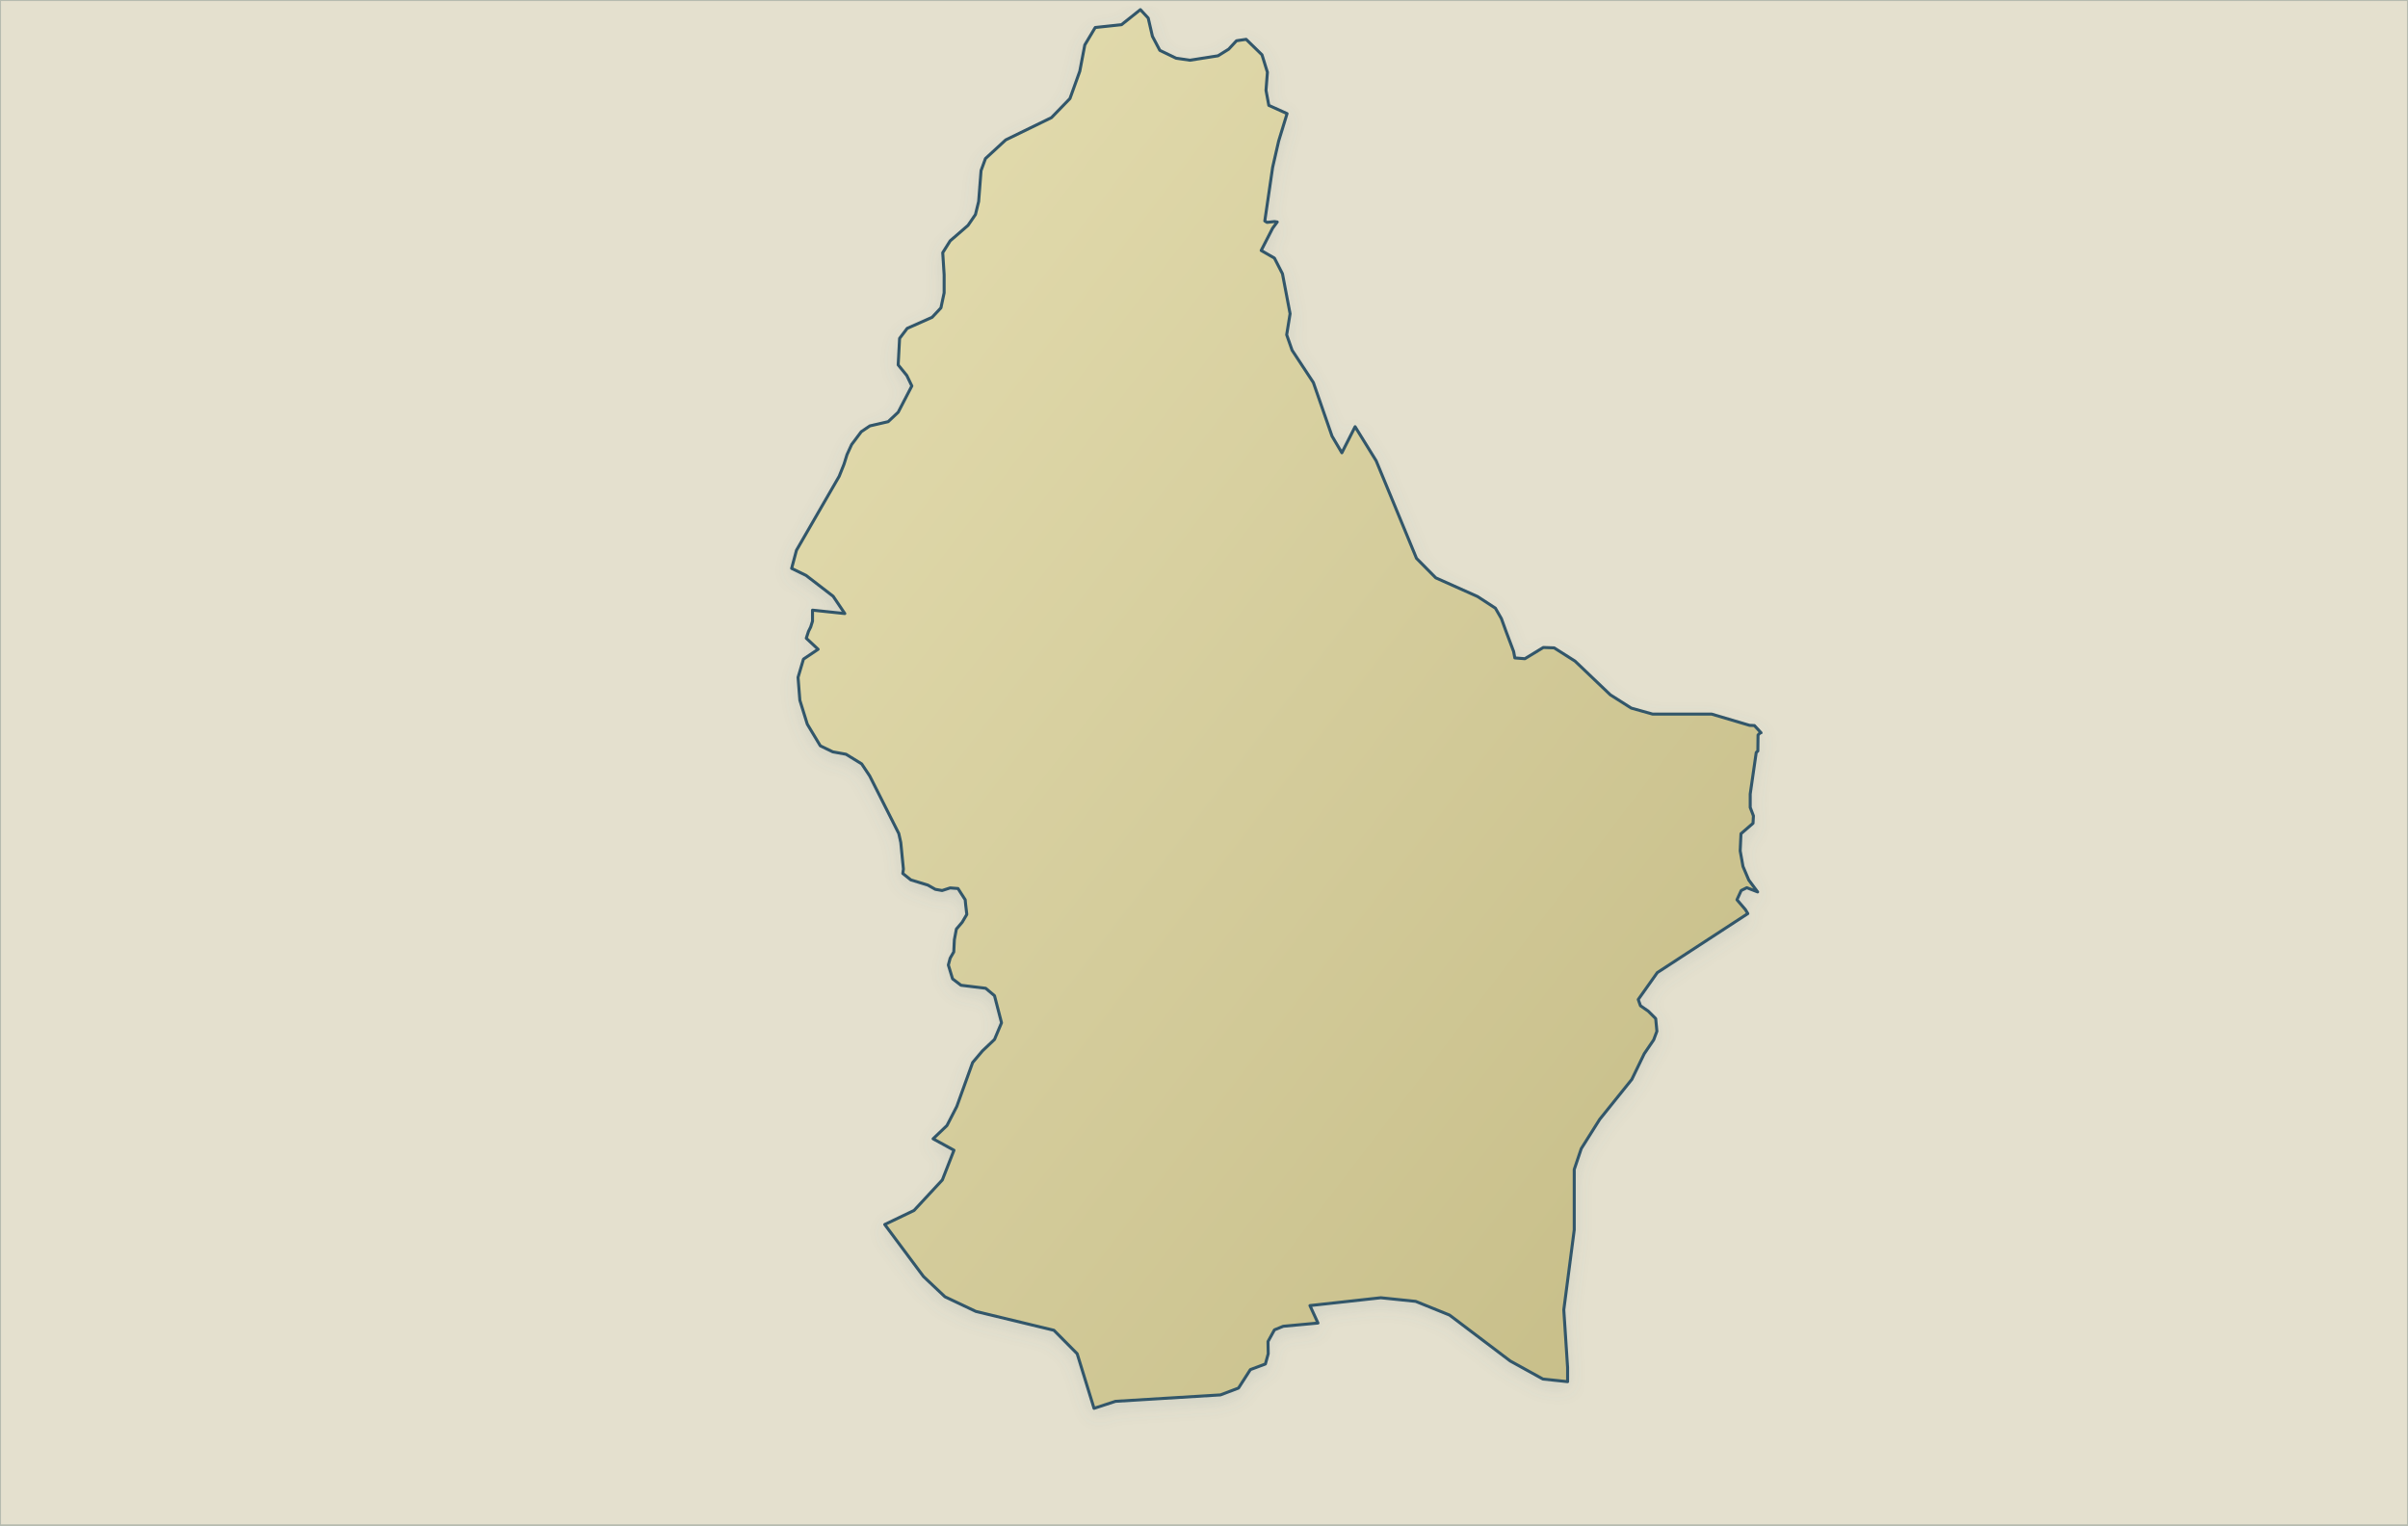
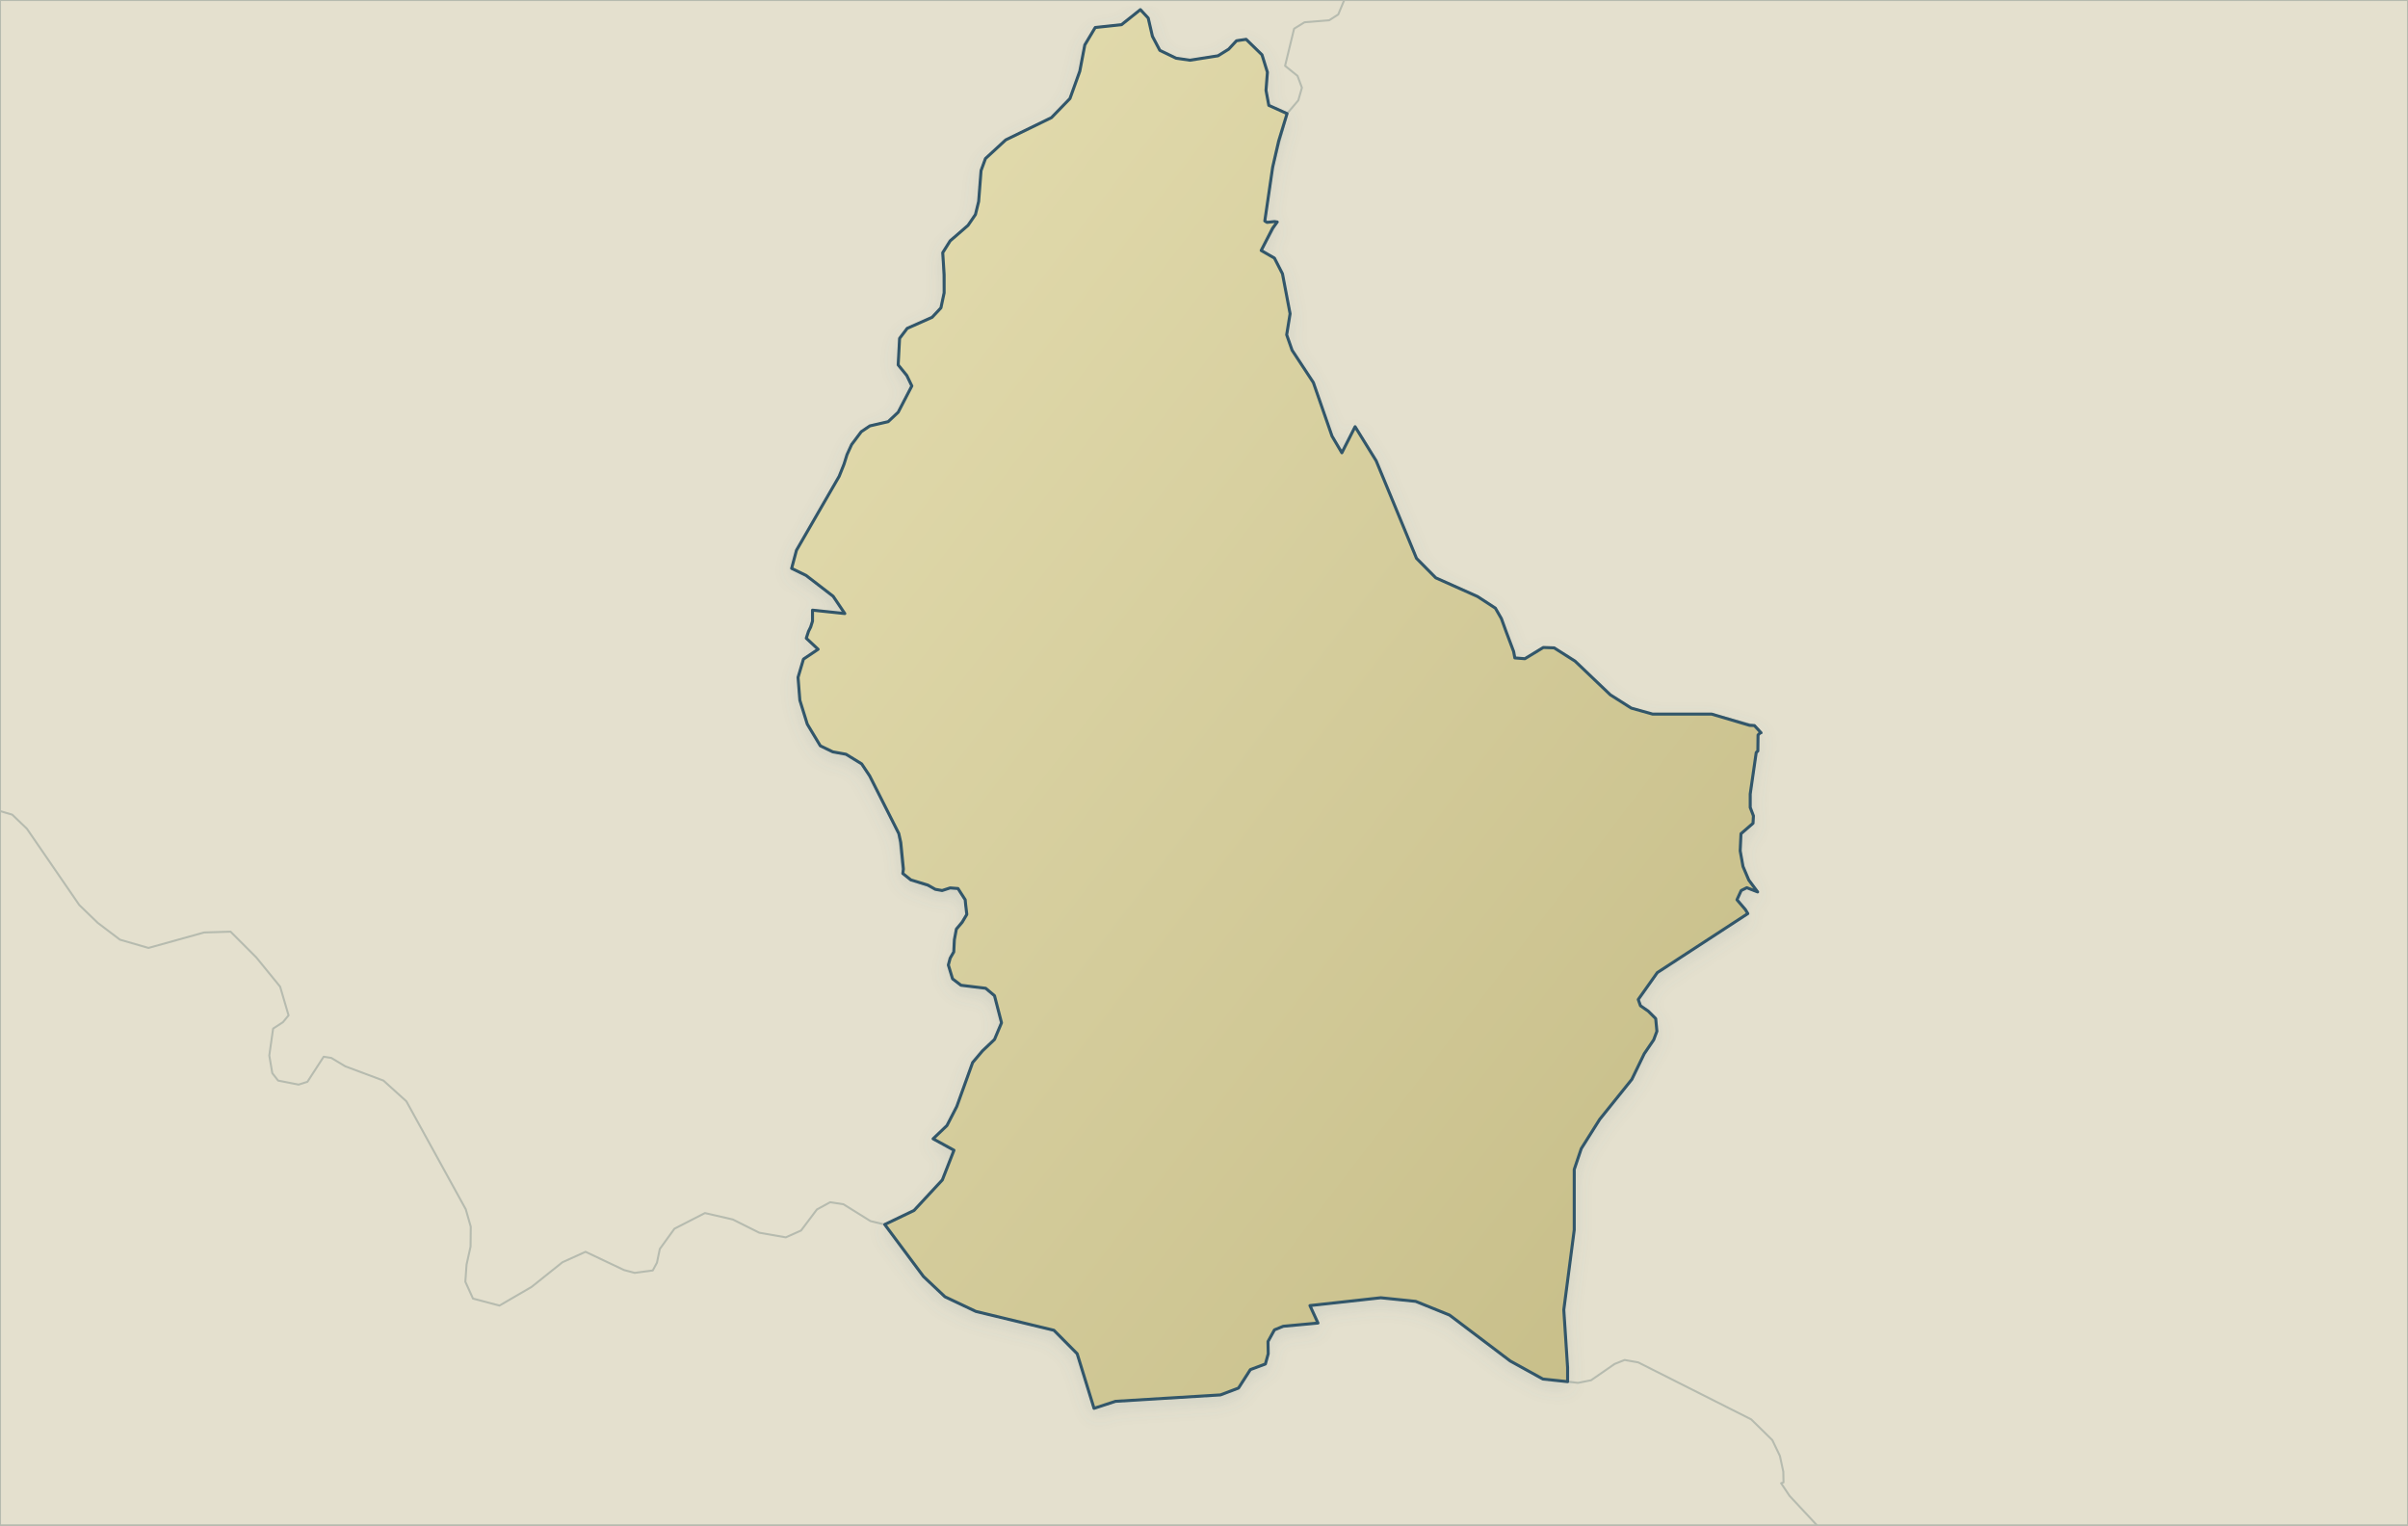
<svg xmlns="http://www.w3.org/2000/svg" viewBox="0 0 1200 760" role="img" aria-label="Map of Luxembourg" data-map-style="journey-atlas-map-v3-clean-background" data-map-projection="local-equirectangular-fit-v1">
  <defs>
    <linearGradient id="sea" x1="0" y1="0" x2="1" y2="1">
      <stop offset="0" stop-color="#eaf2f4" />
      <stop offset=".55" stop-color="#dcebf0" />
      <stop offset="1" stop-color="#d0e3eb" />
    </linearGradient>
    <linearGradient id="land" x1=".12" y1=".08" x2=".88" y2=".92">
      <stop offset="0" stop-color="#e2dbad" />
      <stop offset=".52" stop-color="#d4cc9b" />
      <stop offset="1" stop-color="#c8bf8a" />
    </linearGradient>
    <filter id="shadow" x="-10%" y="-10%" width="120%" height="120%">
      <feGaussianBlur in="SourceAlpha" stdDeviation="4" result="b" />
      <feOffset in="b" dy="3" result="o" />
      <feColorMatrix in="o" type="matrix" values="0 0 0 0 .12 0 0 0 0 .22 0 0 0 0 .28 0 0 0 .14 0" />
      <feBlend in="SourceGraphic" mode="normal" />
    </filter>
  </defs>
  <rect width="1200" height="760" fill="url(#sea)" />
  <g id="geographic-context">
    <path d="M -0.0,0.0 L 1200.0,0.0 L 1200.0,760.0 L -0.0,760.0 L -0.0,0.0 Z" fill="#e4e0ce" fill-rule="evenodd" stroke="#b6bbaf" stroke-width="1" stroke-linejoin="round" />
  </g>
-   <path d="M 641.4,56.6 L 637.2,70.3 L 634.2,83.4 L 630.3,110.1 L 631.4,110.8 L 635.1,110.4 L 636.5,110.6 L 634.2,113.7 L 628.5,124.8 L 635.1,128.6 L 639.1,136.4 L 642.9,156.3 L 641.2,166.8 L 643.9,174.5 L 654.5,190.6 L 663.8,217.3 L 668.7,225.6 L 675.3,212.6 L 685.8,229.6 L 705.9,278.2 L 715.5,287.9 L 736.3,297.2 L 745.2,303.0 L 748.2,308.2 L 750.6,314.8 L 754.3,324.6 L 754.9,327.8 L 759.9,328.2 L 769.1,322.6 L 774.5,322.8 L 784.9,329.4 L 802.5,346.2 L 812.9,352.8 L 823.6,355.8 L 853.0,355.8 L 871.9,361.4 L 874.3,361.5 L 877.6,365.1 L 877.4,364.9 L 876.1,366.2 L 876.0,374.2 L 875.2,374.9 L 872.2,395.6 L 872.2,402.3 L 873.8,406.5 L 873.6,410.2 L 867.6,415.4 L 867.2,423.9 L 868.6,431.7 L 871.5,438.5 L 875.9,444.4 L 870.5,442.3 L 867.7,443.7 L 865.6,448.3 L 869.8,453.2 L 871.0,455.2 L 825.9,484.6 L 816.4,498.0 L 817.5,501.1 L 821.4,503.8 L 825.1,507.5 L 825.7,513.8 L 824.1,518.1 L 819.4,525.0 L 813.2,537.8 L 797.2,557.7 L 788.0,572.3 L 784.5,582.7 L 784.5,612.8 L 783.3,622.0 L 779.3,652.6 L 781.2,681.4 L 781.2,688.4 L 768.9,687.1 L 752.6,678.1 L 723.4,656.0 L 722.3,655.2 L 705.5,648.4 L 688.1,646.6 L 652.8,650.5 L 656.8,659.2 L 639.5,660.8 L 635.1,662.6 L 631.9,668.4 L 632.0,674.5 L 630.6,679.6 L 623.1,682.4 L 617.2,691.6 L 608.2,695.0 L 555.9,698.2 L 545.2,701.7 L 536.8,674.5 L 525.2,662.8 L 486.3,653.4 L 470.9,646.1 L 460.2,636.0 L 440.9,610.1 L 455.5,603.1 L 469.6,587.9 L 475.4,573.1 L 465.0,567.4 L 471.9,560.8 L 476.8,551.3 L 484.7,529.4 L 489.6,523.6 L 495.6,517.9 L 499.1,509.6 L 495.6,496.1 L 491.2,492.4 L 478.9,490.9 L 474.7,487.7 L 472.6,480.8 L 473.5,477.4 L 475.3,474.3 L 475.6,468.2 L 476.6,462.9 L 479.5,459.5 L 481.8,455.6 L 481.2,450.5 L 481.0,448.3 L 477.4,442.7 L 473.5,442.4 L 469.5,443.7 L 466.1,443.1 L 462.4,441.0 L 453.9,438.4 L 449.9,435.2 L 450.2,433.0 L 448.9,419.8 L 447.9,415.3 L 433.4,386.6 L 429.4,380.6 L 421.6,375.8 L 415.0,374.6 L 408.8,371.6 L 402.3,360.8 L 398.6,348.9 L 397.7,337.5 L 400.4,328.4 L 407.7,323.5 L 401.8,318.0 L 402.9,314.6 L 404.0,312.4 L 404.9,309.5 L 404.9,304.0 L 421.0,305.7 L 415.2,297.1 L 401.7,286.7 L 394.5,283.2 L 396.9,274.2 L 418.2,237.3 L 420.6,231.3 L 422.1,226.5 L 424.4,221.5 L 429.2,215.1 L 433.5,212.2 L 442.6,210.1 L 447.6,205.4 L 454.4,192.3 L 451.9,187.1 L 447.6,181.8 L 448.3,168.6 L 452.1,163.6 L 464.5,158.1 L 468.9,153.4 L 470.5,145.9 L 470.5,136.9 L 469.8,125.9 L 473.5,120.0 L 482.4,112.3 L 486.1,106.9 L 487.7,100.4 L 488.9,85.0 L 491.1,79.0 L 501.2,69.7 L 524.0,58.6 L 533.2,49.1 L 538.1,35.5 L 540.6,22.4 L 545.8,13.7 L 558.9,12.3 L 568.3,4.8 L 572.2,9.0 L 574.3,18.1 L 578.0,25.1 L 583.4,27.7 L 586.1,29.0 L 593.0,30.0 L 607.0,27.8 L 612.3,24.5 L 616.2,20.3 L 621.0,19.6 L 628.9,27.3 L 631.6,36.0 L 630.9,45.0 L 632.3,52.5 L 641.4,56.6 Z" fill="url(#land)" fill-rule="evenodd" stroke="#31576a" stroke-width="1.5" stroke-linejoin="round" stroke-linecap="round" filter="url(#shadow)" />
+ \n<g id="context-national-borders" fill="none" stroke="#b6bbaf" stroke-width="1" stroke-linejoin="round" stroke-linecap="round" aria-hidden="true">
+     <path d="M631.4,110.8 630.3,110.1 634.2,83.4 641.4,56.6 M668.7,225.6 663.8,217.3 654.5,190.6 643.9,174.5 641.2,166.8 642.9,156.3 639.1,136.4 635.1,128.6 628.5,124.8 636.5,110.6 635.1,110.4 M635.1,110.4 631.4,110.8 M759.9,328.2 754.9,327.8 748.2,308.2 745.2,303 736.3,297.2 715.5,287.9 705.9,278.2 685.8,229.6 675.3,212.6 M675.3,212.6 668.7,225.6 M823.6,355.8 812.9,352.8 802.5,346.2 784.9,329.4 774.5,322.8 769.1,322.6 M769.1,322.6 759.9,328.2 M877.6,365.1 874.3,361.5 853,355.8 M853,355.8 823.6,355.8 M877.4,364.9 877.6,365.1 M875.9,444.4 871.5,438.5 868.6,431.7 867.2,423.9 867.6,415.4 873.6,410.2 873.8,406.5 872.2,402.3 872.2,395.6 875.2,374.9 876,374.2 876.1,366.2 877.4,364.9 M870.5,442.3 875.9,444.4 M781.2,688.4 779.3,652.6 784.5,612.8 784.5,582.7 788,572.3 797.2,557.7 813.2,537.8 819.4,525 824.1,518.1 825.7,513.8 825.1,507.5 817.5,501.1 816.4,498 825.9,484.6 871,455.2 865.6,448.3 867.7,443.7 870.5,442.3 M0,404.1 6.1,405.9 13.4,412.9 39.5,450.9 48.7,459.8 59.8,468.2 74,472.3 M114.9,464.2 127.7,477 139.6,491.6 143.8,505.9 141,509.3 136.1,512.5 134.2,525.9 135.7,534.7 138.6,538.4 148.8,540.4 M74,472.3 101.7,464.6 114.9,464.2 M161.3,526.5 165.1,527.1 172.1,531.3 191.1,538.4 202.5,548.7 232.1,602.5 234.6,611.2 234.5,621.1 232.5,630.1 231.9,638.6 235.7,647 248.9,650.5 M148.8,540.4 153.2,539 161.3,526.5 M413.7,599 420.3,600 433.8,608.4 440.9,610.1 M391.6,616.5 399.2,613.1 407.1,602.6 413.7,599 M351.3,604.4 365.2,607.6 378.4,614.2 391.6,616.5 M316.3,634.2 325.3,633 327.4,629.1 328.8,622.3 336.1,612.2 351.3,604.4 M291.8,623.7 311,632.8 316.3,634.2 M248.9,650.5 264.9,641.2 280.3,628.9 291.8,623.7 M593,30 586.1,29 578,25.1 574.3,18.1 572.2,9 568.3,4.8 M568.3,4.8 558.9,12.3 545.8,13.7 540.6,22.4 538.1,35.5 533.2,49.1 524,58.6 501.2,69.7 491.1,79 488.9,85 487.7,100.4 486.1,106.9 482.4,112.3 473.5,120 469.8,125.9 470.5,145.9 468.9,153.4 464.5,158.1 452.1,163.6 448.3,168.6 447.6,181.8 451.9,187.1 454.4,192.3 447.6,205.4 442.6,210.1 433.5,212.2 429.2,215.1 424.4,221.5 418.2,237.3 396.9,274.2 394.5,283.2 401.7,286.7 415.2,297.1 421,305.7 M641.4,56.6 632.3,52.5 630.9,45 631.6,36 628.9,27.3 621,19.6 M621,19.6 616.2,20.3 612.3,24.5 607,27.8 593,30 M421,305.7 404.9,304 M404.9,304 404.9,309.5 401.8,318 407.7,323.5 400.4,328.4 397.7,337.5 398.6,348.9 402.3,360.8 408.8,371.6 415,374.6 421.6,375.8 429.4,380.6 433.4,386.6 447.9,415.3 449.9,435.2 453.9,438.4 469.5,443.7 M473.5,442.4 477.4,442.7 481,448.3 481.8,455.6 476.6,462.9 475.3,474.3 472.6,480.8 474.7,487.7 478.9,490.9 491.2,492.4 495.6,496.1 499.1,509.6 495.6,517.9 484.7,529.4 476.8,551.3 471.9,560.8 465,567.4 475.4,573.1 469.6,587.9 455.5,603.1 440.9,610.1 M469.5,443.7 473.5,442.4 M786.4,689 781.2,688.4 M545.2,701.7 536.8,674.5 525.2,662.8 486.3,653.4 470.9,646.1 460.2,636 440.9,610.1 M781.2,688.4 768.9,687.1 752.6,678.1 722.3,655.2 705.5,648.4 688.1,646.6 M688.1,646.6 652.8,650.5 656.8,659.2 639.5,660.8 635.1,662.6 631.9,668.4 632,674.5 630.6,679.6 623.1,682.4 617.2,691.6 608.2,695 555.9,698.2 545.2,701.7 M669.9,0 666.9,7.2 662.4,10.1 650.1,11.1 644.9,14.3 640.4,32.8 646.6,37.8 648.8,43.7 647,50 641.4,56.6 M809.6,677.6 816.4,678.8 872.7,707.2 883.2,717.5 887,725.4 888.7,733.3 888.8,738.6 887.6,739 891.8,745.3 905.5,760 M786.4,689 792.9,687.7 804.6,679.6 809.6,677.6" />
+   </g>\n<path d="M 641.4,56.6 L 637.2,70.3 L 634.2,83.4 L 630.3,110.1 L 631.4,110.8 L 635.1,110.4 L 636.5,110.6 L 634.2,113.7 L 628.5,124.8 L 635.1,128.6 L 639.1,136.4 L 642.9,156.3 L 641.2,166.8 L 643.9,174.5 L 654.5,190.6 L 663.8,217.3 L 668.7,225.6 L 675.3,212.6 L 685.8,229.6 L 705.9,278.2 L 715.5,287.9 L 736.3,297.2 L 745.2,303.0 L 748.2,308.2 L 750.6,314.8 L 754.3,324.6 L 754.9,327.8 L 759.9,328.2 L 769.1,322.6 L 774.5,322.8 L 784.9,329.4 L 802.5,346.2 L 812.9,352.8 L 823.6,355.8 L 853.0,355.8 L 871.9,361.4 L 874.3,361.5 L 877.6,365.1 L 877.4,364.9 L 876.1,366.2 L 876.0,374.2 L 875.2,374.9 L 872.2,395.6 L 872.2,402.3 L 873.8,406.5 L 873.6,410.2 L 867.6,415.4 L 867.2,423.9 L 868.6,431.7 L 871.5,438.5 L 875.9,444.4 L 870.5,442.3 L 867.7,443.7 L 865.6,448.3 L 869.8,453.2 L 871.0,455.2 L 825.9,484.6 L 816.4,498.0 L 817.5,501.1 L 821.4,503.8 L 825.1,507.5 L 825.7,513.8 L 824.1,518.1 L 819.4,525.0 L 813.2,537.8 L 797.2,557.7 L 788.0,572.3 L 784.5,582.7 L 784.5,612.8 L 783.3,622.0 L 779.3,652.6 L 781.2,681.4 L 781.2,688.4 L 768.9,687.1 L 752.6,678.1 L 723.4,656.0 L 722.3,655.2 L 705.5,648.4 L 688.1,646.6 L 652.8,650.5 L 656.8,659.2 L 639.5,660.8 L 635.1,662.6 L 631.9,668.4 L 632.0,674.5 L 630.6,679.6 L 623.1,682.4 L 617.2,691.6 L 608.2,695.0 L 555.9,698.2 L 545.2,701.7 L 536.8,674.5 L 525.2,662.8 L 486.3,653.4 L 470.9,646.1 L 460.2,636.0 L 440.9,610.1 L 455.5,603.1 L 469.6,587.9 L 475.4,573.1 L 465.0,567.4 L 471.9,560.8 L 476.8,551.3 L 484.7,529.4 L 489.6,523.6 L 495.6,517.9 L 499.1,509.6 L 495.6,496.1 L 491.2,492.4 L 478.9,490.9 L 474.7,487.7 L 472.6,480.8 L 473.5,477.4 L 475.3,474.3 L 475.6,468.2 L 476.6,462.9 L 479.5,459.5 L 481.8,455.6 L 481.2,450.5 L 481.0,448.3 L 477.4,442.7 L 473.5,442.4 L 469.5,443.7 L 466.1,443.1 L 462.4,441.0 L 453.9,438.4 L 449.9,435.2 L 450.2,433.0 L 448.9,419.8 L 447.9,415.3 L 433.4,386.6 L 429.4,380.6 L 421.6,375.8 L 415.0,374.6 L 408.8,371.6 L 402.3,360.8 L 398.6,348.9 L 397.7,337.5 L 400.4,328.4 L 407.7,323.5 L 401.8,318.0 L 402.9,314.6 L 404.0,312.4 L 404.9,309.5 L 404.9,304.0 L 421.0,305.7 L 415.2,297.1 L 401.7,286.7 L 394.5,283.2 L 396.9,274.2 L 418.2,237.3 L 420.6,231.3 L 422.1,226.5 L 424.4,221.5 L 429.2,215.1 L 433.5,212.2 L 442.6,210.1 L 447.6,205.4 L 454.4,192.3 L 451.9,187.1 L 447.6,181.8 L 448.3,168.6 L 452.1,163.6 L 464.5,158.1 L 468.9,153.4 L 470.5,145.9 L 470.5,136.9 L 469.8,125.9 L 473.5,120.0 L 482.4,112.3 L 486.1,106.9 L 487.7,100.4 L 488.9,85.0 L 491.1,79.0 L 501.2,69.7 L 524.0,58.6 L 533.2,49.1 L 538.1,35.5 L 540.6,22.4 L 545.8,13.7 L 558.9,12.3 L 568.3,4.8 L 572.2,9.0 L 574.3,18.1 L 578.0,25.1 L 583.4,27.7 L 586.1,29.0 L 593.0,30.0 L 607.0,27.8 L 612.3,24.5 L 616.2,20.3 L 621.0,19.6 L 628.9,27.3 L 631.6,36.0 L 630.9,45.0 L 632.3,52.5 L 641.4,56.6 Z" fill="url(#land)" fill-rule="evenodd" stroke="#31576a" stroke-width="1.5" stroke-linejoin="round" stroke-linecap="round" filter="url(#shadow)" />
</svg>
